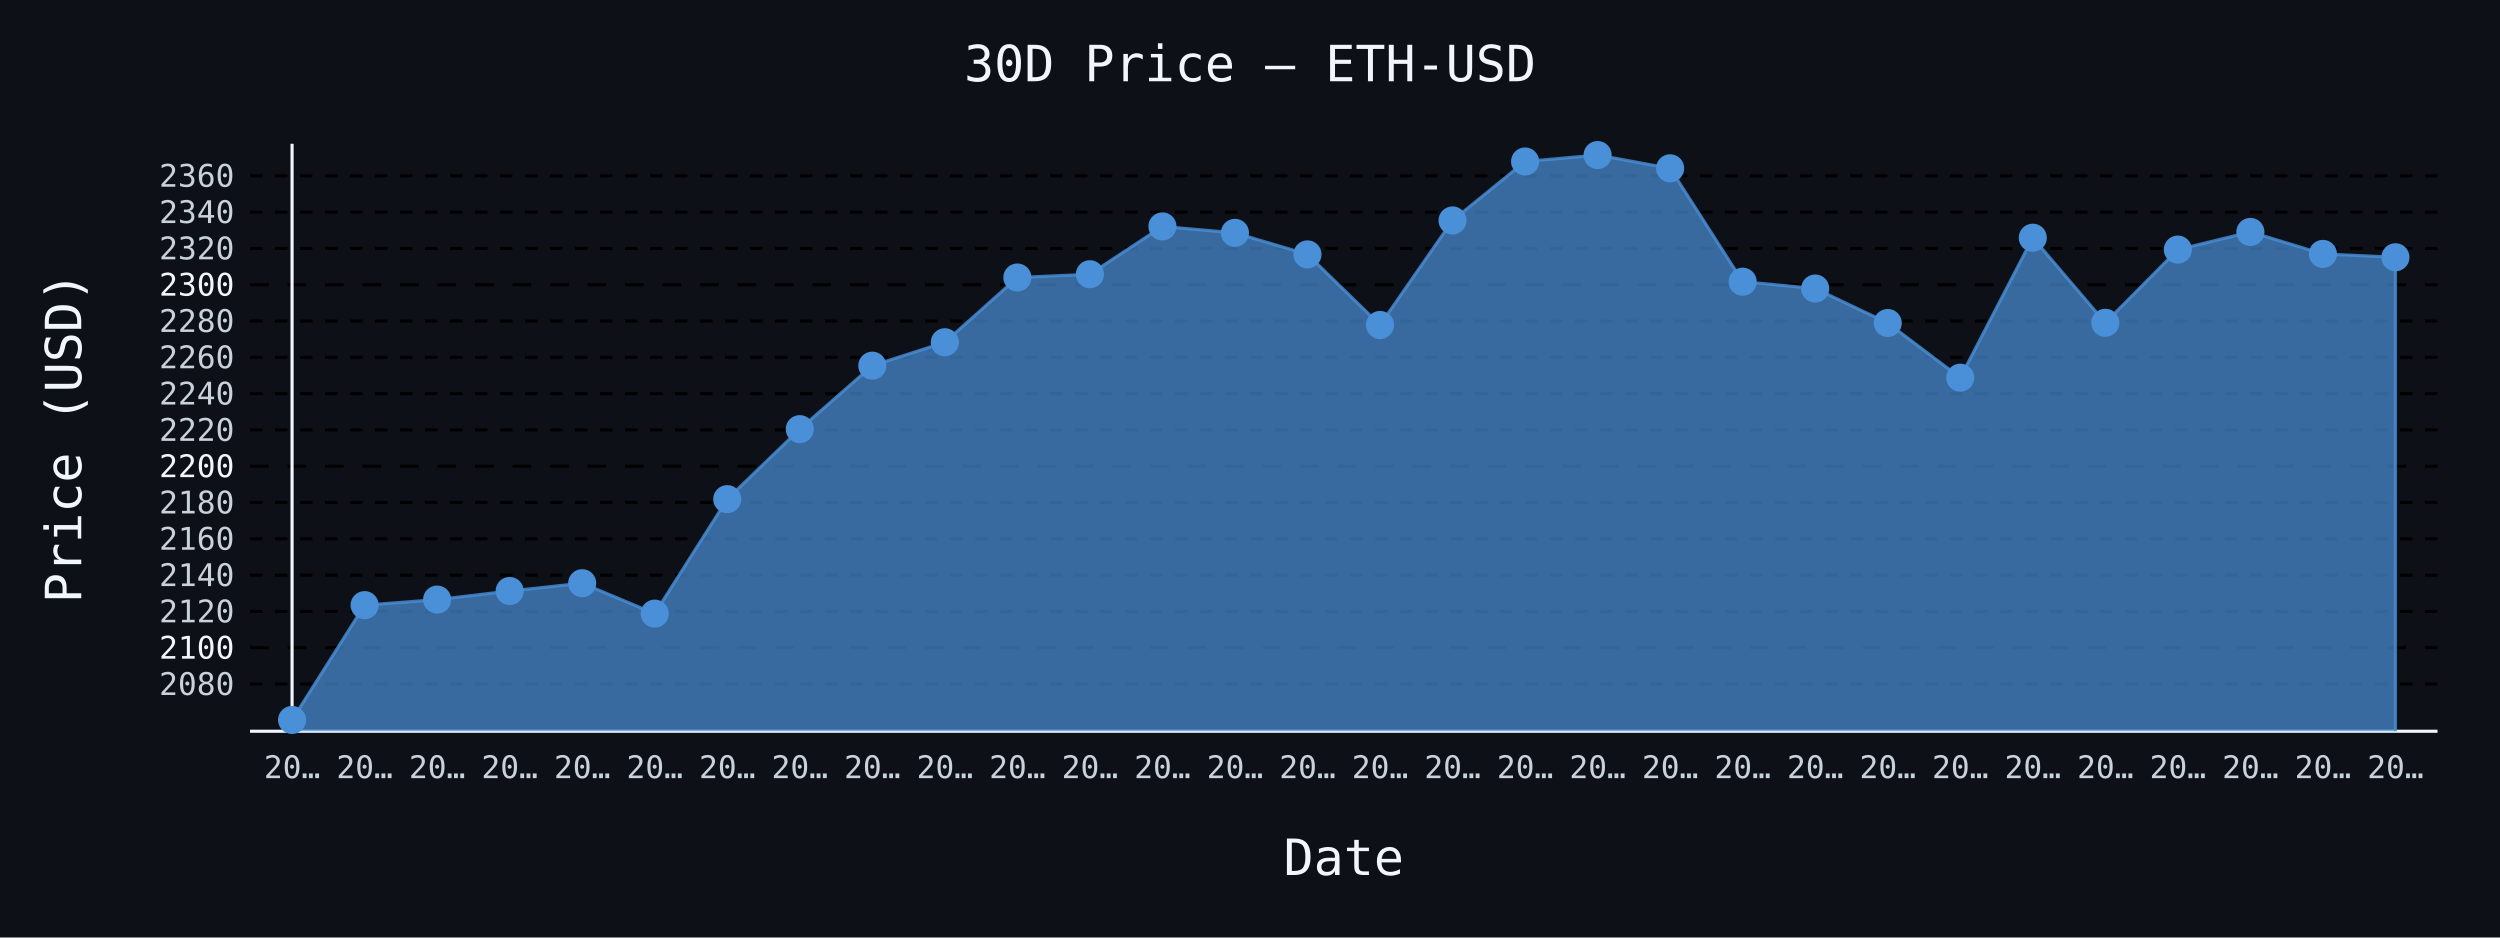
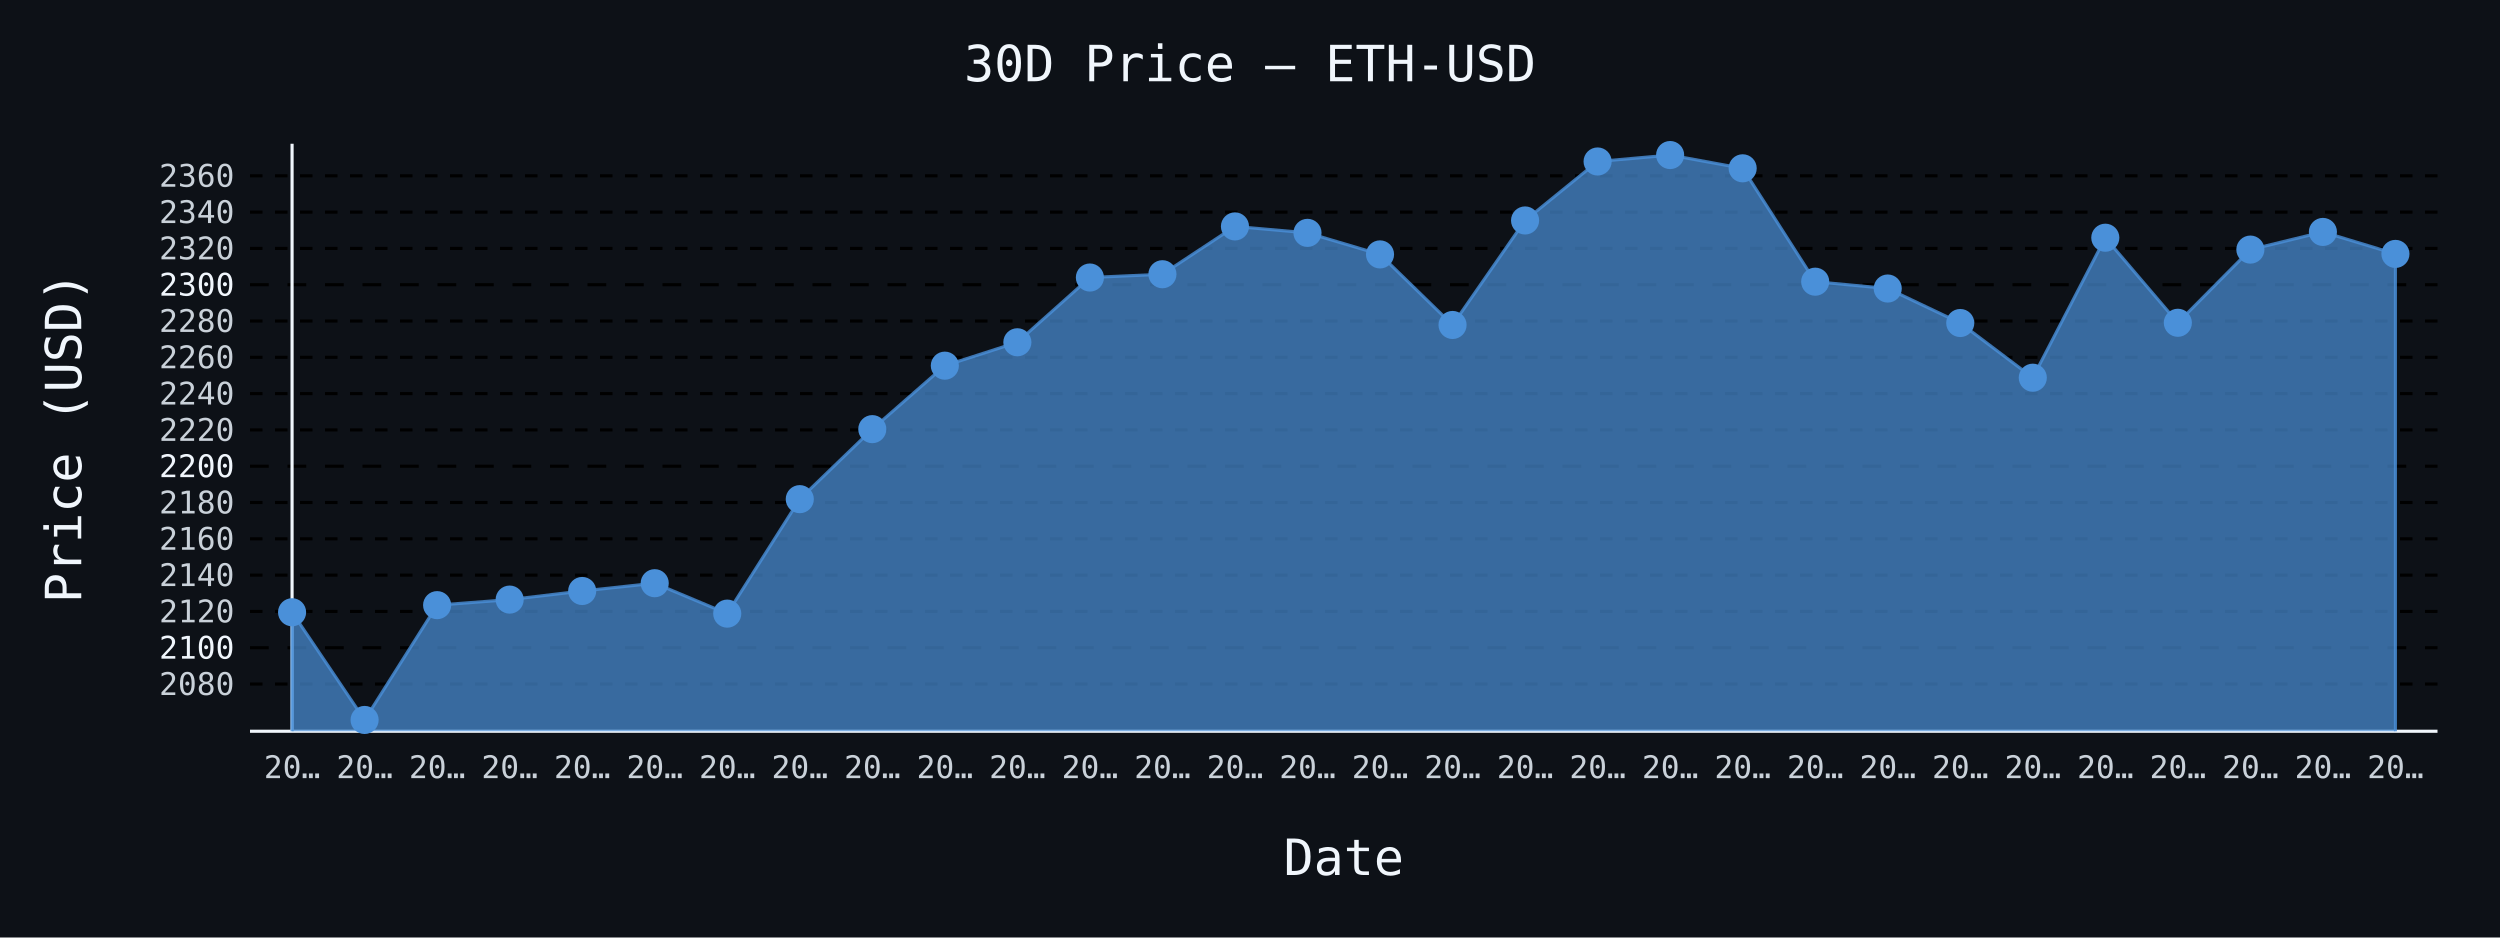
- <svg xmlns="http://www.w3.org/2000/svg" id="chart-f90a6b24-2630-49c4-92a7-e77f3440204d" class="pygal-chart" viewBox="0 0 800 300">
+ <svg xmlns="http://www.w3.org/2000/svg" id="chart-6fa13c8d-880c-4db2-b328-0528bd08fd35" class="pygal-chart" viewBox="0 0 800 300">
  <defs>
-     <style type="text/css">#chart-f90a6b24-2630-49c4-92a7-e77f3440204d{-webkit-user-select:none;-webkit-font-smoothing:antialiased;font-family:monospace}#chart-f90a6b24-2630-49c4-92a7-e77f3440204d .title{font-family:monospace;font-size:16px}#chart-f90a6b24-2630-49c4-92a7-e77f3440204d .legends .legend text{font-family:monospace;font-size:14px}#chart-f90a6b24-2630-49c4-92a7-e77f3440204d .axis text{font-family:monospace;font-size:10px}#chart-f90a6b24-2630-49c4-92a7-e77f3440204d .axis text.major{font-family:monospace;font-size:10px}#chart-f90a6b24-2630-49c4-92a7-e77f3440204d .text-overlay text.value{font-family:monospace;font-size:16px}#chart-f90a6b24-2630-49c4-92a7-e77f3440204d .text-overlay text.label{font-family:monospace;font-size:10px}#chart-f90a6b24-2630-49c4-92a7-e77f3440204d .tooltip{font-family:monospace;font-size:14px}#chart-f90a6b24-2630-49c4-92a7-e77f3440204d text.no_data{font-family:monospace;font-size:64px}
- #chart-f90a6b24-2630-49c4-92a7-e77f3440204d{background-color:#0d1117}#chart-f90a6b24-2630-49c4-92a7-e77f3440204d path,#chart-f90a6b24-2630-49c4-92a7-e77f3440204d line,#chart-f90a6b24-2630-49c4-92a7-e77f3440204d rect,#chart-f90a6b24-2630-49c4-92a7-e77f3440204d circle{-webkit-transition:150ms;-moz-transition:150ms;transition:150ms}#chart-f90a6b24-2630-49c4-92a7-e77f3440204d .graph &gt; .background{fill:#0d1117}#chart-f90a6b24-2630-49c4-92a7-e77f3440204d .plot &gt; .background{fill:#0d1117}#chart-f90a6b24-2630-49c4-92a7-e77f3440204d .graph{fill:#c9d1d9}#chart-f90a6b24-2630-49c4-92a7-e77f3440204d text.no_data{fill:#f0f6fc}#chart-f90a6b24-2630-49c4-92a7-e77f3440204d .title{fill:#f0f6fc}#chart-f90a6b24-2630-49c4-92a7-e77f3440204d .legends .legend text{fill:#c9d1d9}#chart-f90a6b24-2630-49c4-92a7-e77f3440204d .legends .legend:hover text{fill:#f0f6fc}#chart-f90a6b24-2630-49c4-92a7-e77f3440204d .axis .line{stroke:#f0f6fc}#chart-f90a6b24-2630-49c4-92a7-e77f3440204d .axis .guide.line{stroke:#8b949e}#chart-f90a6b24-2630-49c4-92a7-e77f3440204d .axis .major.line{stroke:#c9d1d9}#chart-f90a6b24-2630-49c4-92a7-e77f3440204d .axis text.major{fill:#f0f6fc}#chart-f90a6b24-2630-49c4-92a7-e77f3440204d .axis.y .guides:hover .guide.line,#chart-f90a6b24-2630-49c4-92a7-e77f3440204d .line-graph .axis.x .guides:hover .guide.line,#chart-f90a6b24-2630-49c4-92a7-e77f3440204d .stackedline-graph .axis.x .guides:hover .guide.line,#chart-f90a6b24-2630-49c4-92a7-e77f3440204d .xy-graph .axis.x .guides:hover .guide.line{stroke:#f0f6fc}#chart-f90a6b24-2630-49c4-92a7-e77f3440204d .axis .guides:hover text{fill:#f0f6fc}#chart-f90a6b24-2630-49c4-92a7-e77f3440204d .reactive{fill-opacity:.7;stroke-opacity:.8;stroke-width:1}#chart-f90a6b24-2630-49c4-92a7-e77f3440204d .ci{stroke:#c9d1d9}#chart-f90a6b24-2630-49c4-92a7-e77f3440204d .reactive.active,#chart-f90a6b24-2630-49c4-92a7-e77f3440204d .active .reactive{fill-opacity:.8;stroke-opacity:.9;stroke-width:4}#chart-f90a6b24-2630-49c4-92a7-e77f3440204d .ci .reactive.active{stroke-width:1.5}#chart-f90a6b24-2630-49c4-92a7-e77f3440204d .series text{fill:#f0f6fc}#chart-f90a6b24-2630-49c4-92a7-e77f3440204d .tooltip rect{fill:#0d1117;stroke:#f0f6fc;-webkit-transition:opacity 150ms;-moz-transition:opacity 150ms;transition:opacity 150ms}#chart-f90a6b24-2630-49c4-92a7-e77f3440204d .tooltip .label{fill:#c9d1d9}#chart-f90a6b24-2630-49c4-92a7-e77f3440204d .tooltip .label{fill:#c9d1d9}#chart-f90a6b24-2630-49c4-92a7-e77f3440204d .tooltip .legend{font-size:.8em;fill:#8b949e}#chart-f90a6b24-2630-49c4-92a7-e77f3440204d .tooltip .x_label{font-size:.6em;fill:#f0f6fc}#chart-f90a6b24-2630-49c4-92a7-e77f3440204d .tooltip .xlink{font-size:.5em;text-decoration:underline}#chart-f90a6b24-2630-49c4-92a7-e77f3440204d .tooltip .value{font-size:1.5em}#chart-f90a6b24-2630-49c4-92a7-e77f3440204d .bound{font-size:.5em}#chart-f90a6b24-2630-49c4-92a7-e77f3440204d .max-value{font-size:.75em;fill:#8b949e}#chart-f90a6b24-2630-49c4-92a7-e77f3440204d .map-element{fill:#0d1117;stroke:#8b949e !important}#chart-f90a6b24-2630-49c4-92a7-e77f3440204d .map-element .reactive{fill-opacity:inherit;stroke-opacity:inherit}#chart-f90a6b24-2630-49c4-92a7-e77f3440204d .color-0,#chart-f90a6b24-2630-49c4-92a7-e77f3440204d .color-0 a:visited{stroke:#4a90d9;fill:#4a90d9}#chart-f90a6b24-2630-49c4-92a7-e77f3440204d .text-overlay .color-0 text{fill:black}
- #chart-f90a6b24-2630-49c4-92a7-e77f3440204d text.no_data{text-anchor:middle}#chart-f90a6b24-2630-49c4-92a7-e77f3440204d .guide.line{fill:none}#chart-f90a6b24-2630-49c4-92a7-e77f3440204d .centered{text-anchor:middle}#chart-f90a6b24-2630-49c4-92a7-e77f3440204d .title{text-anchor:middle}#chart-f90a6b24-2630-49c4-92a7-e77f3440204d .legends .legend text{fill-opacity:1}#chart-f90a6b24-2630-49c4-92a7-e77f3440204d .axis.x text{text-anchor:middle}#chart-f90a6b24-2630-49c4-92a7-e77f3440204d .axis.x:not(.web) text[transform]{text-anchor:start}#chart-f90a6b24-2630-49c4-92a7-e77f3440204d .axis.x:not(.web) text[transform].backwards{text-anchor:end}#chart-f90a6b24-2630-49c4-92a7-e77f3440204d .axis.y text{text-anchor:end}#chart-f90a6b24-2630-49c4-92a7-e77f3440204d .axis.y text[transform].backwards{text-anchor:start}#chart-f90a6b24-2630-49c4-92a7-e77f3440204d .axis.y2 text{text-anchor:start}#chart-f90a6b24-2630-49c4-92a7-e77f3440204d .axis.y2 text[transform].backwards{text-anchor:end}#chart-f90a6b24-2630-49c4-92a7-e77f3440204d .axis .guide.line{stroke-dasharray:4,4;stroke:black}#chart-f90a6b24-2630-49c4-92a7-e77f3440204d .axis .major.guide.line{stroke-dasharray:6,6;stroke:black}#chart-f90a6b24-2630-49c4-92a7-e77f3440204d .horizontal .axis.y .guide.line,#chart-f90a6b24-2630-49c4-92a7-e77f3440204d .horizontal .axis.y2 .guide.line,#chart-f90a6b24-2630-49c4-92a7-e77f3440204d .vertical .axis.x .guide.line{opacity:0}#chart-f90a6b24-2630-49c4-92a7-e77f3440204d .horizontal .axis.always_show .guide.line,#chart-f90a6b24-2630-49c4-92a7-e77f3440204d .vertical .axis.always_show .guide.line{opacity:1 !important}#chart-f90a6b24-2630-49c4-92a7-e77f3440204d .axis.y .guides:hover .guide.line,#chart-f90a6b24-2630-49c4-92a7-e77f3440204d .axis.y2 .guides:hover .guide.line,#chart-f90a6b24-2630-49c4-92a7-e77f3440204d .axis.x .guides:hover .guide.line{opacity:1}#chart-f90a6b24-2630-49c4-92a7-e77f3440204d .axis .guides:hover text{opacity:1}#chart-f90a6b24-2630-49c4-92a7-e77f3440204d .nofill{fill:none}#chart-f90a6b24-2630-49c4-92a7-e77f3440204d .subtle-fill{fill-opacity:.2}#chart-f90a6b24-2630-49c4-92a7-e77f3440204d .dot{stroke-width:1px;fill-opacity:1;stroke-opacity:1}#chart-f90a6b24-2630-49c4-92a7-e77f3440204d .dot.active{stroke-width:5px}#chart-f90a6b24-2630-49c4-92a7-e77f3440204d .dot.negative{fill:transparent}#chart-f90a6b24-2630-49c4-92a7-e77f3440204d text,#chart-f90a6b24-2630-49c4-92a7-e77f3440204d tspan{stroke:none !important}#chart-f90a6b24-2630-49c4-92a7-e77f3440204d .series text.active{opacity:1}#chart-f90a6b24-2630-49c4-92a7-e77f3440204d .tooltip rect{fill-opacity:.95;stroke-width:.5}#chart-f90a6b24-2630-49c4-92a7-e77f3440204d .tooltip text{fill-opacity:1}#chart-f90a6b24-2630-49c4-92a7-e77f3440204d .showable{visibility:hidden}#chart-f90a6b24-2630-49c4-92a7-e77f3440204d .showable.shown{visibility:visible}#chart-f90a6b24-2630-49c4-92a7-e77f3440204d .gauge-background{fill:rgba(229,229,229,1);stroke:none}#chart-f90a6b24-2630-49c4-92a7-e77f3440204d .bg-lines{stroke:#0d1117;stroke-width:2px}</style>
+     <style type="text/css">#chart-6fa13c8d-880c-4db2-b328-0528bd08fd35{-webkit-user-select:none;-webkit-font-smoothing:antialiased;font-family:monospace}#chart-6fa13c8d-880c-4db2-b328-0528bd08fd35 .title{font-family:monospace;font-size:16px}#chart-6fa13c8d-880c-4db2-b328-0528bd08fd35 .legends .legend text{font-family:monospace;font-size:14px}#chart-6fa13c8d-880c-4db2-b328-0528bd08fd35 .axis text{font-family:monospace;font-size:10px}#chart-6fa13c8d-880c-4db2-b328-0528bd08fd35 .axis text.major{font-family:monospace;font-size:10px}#chart-6fa13c8d-880c-4db2-b328-0528bd08fd35 .text-overlay text.value{font-family:monospace;font-size:16px}#chart-6fa13c8d-880c-4db2-b328-0528bd08fd35 .text-overlay text.label{font-family:monospace;font-size:10px}#chart-6fa13c8d-880c-4db2-b328-0528bd08fd35 .tooltip{font-family:monospace;font-size:14px}#chart-6fa13c8d-880c-4db2-b328-0528bd08fd35 text.no_data{font-family:monospace;font-size:64px}
+ #chart-6fa13c8d-880c-4db2-b328-0528bd08fd35{background-color:#0d1117}#chart-6fa13c8d-880c-4db2-b328-0528bd08fd35 path,#chart-6fa13c8d-880c-4db2-b328-0528bd08fd35 line,#chart-6fa13c8d-880c-4db2-b328-0528bd08fd35 rect,#chart-6fa13c8d-880c-4db2-b328-0528bd08fd35 circle{-webkit-transition:150ms;-moz-transition:150ms;transition:150ms}#chart-6fa13c8d-880c-4db2-b328-0528bd08fd35 .graph &gt; .background{fill:#0d1117}#chart-6fa13c8d-880c-4db2-b328-0528bd08fd35 .plot &gt; .background{fill:#0d1117}#chart-6fa13c8d-880c-4db2-b328-0528bd08fd35 .graph{fill:#c9d1d9}#chart-6fa13c8d-880c-4db2-b328-0528bd08fd35 text.no_data{fill:#f0f6fc}#chart-6fa13c8d-880c-4db2-b328-0528bd08fd35 .title{fill:#f0f6fc}#chart-6fa13c8d-880c-4db2-b328-0528bd08fd35 .legends .legend text{fill:#c9d1d9}#chart-6fa13c8d-880c-4db2-b328-0528bd08fd35 .legends .legend:hover text{fill:#f0f6fc}#chart-6fa13c8d-880c-4db2-b328-0528bd08fd35 .axis .line{stroke:#f0f6fc}#chart-6fa13c8d-880c-4db2-b328-0528bd08fd35 .axis .guide.line{stroke:#8b949e}#chart-6fa13c8d-880c-4db2-b328-0528bd08fd35 .axis .major.line{stroke:#c9d1d9}#chart-6fa13c8d-880c-4db2-b328-0528bd08fd35 .axis text.major{fill:#f0f6fc}#chart-6fa13c8d-880c-4db2-b328-0528bd08fd35 .axis.y .guides:hover .guide.line,#chart-6fa13c8d-880c-4db2-b328-0528bd08fd35 .line-graph .axis.x .guides:hover .guide.line,#chart-6fa13c8d-880c-4db2-b328-0528bd08fd35 .stackedline-graph .axis.x .guides:hover .guide.line,#chart-6fa13c8d-880c-4db2-b328-0528bd08fd35 .xy-graph .axis.x .guides:hover .guide.line{stroke:#f0f6fc}#chart-6fa13c8d-880c-4db2-b328-0528bd08fd35 .axis .guides:hover text{fill:#f0f6fc}#chart-6fa13c8d-880c-4db2-b328-0528bd08fd35 .reactive{fill-opacity:.7;stroke-opacity:.8;stroke-width:1}#chart-6fa13c8d-880c-4db2-b328-0528bd08fd35 .ci{stroke:#c9d1d9}#chart-6fa13c8d-880c-4db2-b328-0528bd08fd35 .reactive.active,#chart-6fa13c8d-880c-4db2-b328-0528bd08fd35 .active .reactive{fill-opacity:.8;stroke-opacity:.9;stroke-width:4}#chart-6fa13c8d-880c-4db2-b328-0528bd08fd35 .ci .reactive.active{stroke-width:1.5}#chart-6fa13c8d-880c-4db2-b328-0528bd08fd35 .series text{fill:#f0f6fc}#chart-6fa13c8d-880c-4db2-b328-0528bd08fd35 .tooltip rect{fill:#0d1117;stroke:#f0f6fc;-webkit-transition:opacity 150ms;-moz-transition:opacity 150ms;transition:opacity 150ms}#chart-6fa13c8d-880c-4db2-b328-0528bd08fd35 .tooltip .label{fill:#c9d1d9}#chart-6fa13c8d-880c-4db2-b328-0528bd08fd35 .tooltip .label{fill:#c9d1d9}#chart-6fa13c8d-880c-4db2-b328-0528bd08fd35 .tooltip .legend{font-size:.8em;fill:#8b949e}#chart-6fa13c8d-880c-4db2-b328-0528bd08fd35 .tooltip .x_label{font-size:.6em;fill:#f0f6fc}#chart-6fa13c8d-880c-4db2-b328-0528bd08fd35 .tooltip .xlink{font-size:.5em;text-decoration:underline}#chart-6fa13c8d-880c-4db2-b328-0528bd08fd35 .tooltip .value{font-size:1.5em}#chart-6fa13c8d-880c-4db2-b328-0528bd08fd35 .bound{font-size:.5em}#chart-6fa13c8d-880c-4db2-b328-0528bd08fd35 .max-value{font-size:.75em;fill:#8b949e}#chart-6fa13c8d-880c-4db2-b328-0528bd08fd35 .map-element{fill:#0d1117;stroke:#8b949e !important}#chart-6fa13c8d-880c-4db2-b328-0528bd08fd35 .map-element .reactive{fill-opacity:inherit;stroke-opacity:inherit}#chart-6fa13c8d-880c-4db2-b328-0528bd08fd35 .color-0,#chart-6fa13c8d-880c-4db2-b328-0528bd08fd35 .color-0 a:visited{stroke:#4a90d9;fill:#4a90d9}#chart-6fa13c8d-880c-4db2-b328-0528bd08fd35 .text-overlay .color-0 text{fill:black}
+ #chart-6fa13c8d-880c-4db2-b328-0528bd08fd35 text.no_data{text-anchor:middle}#chart-6fa13c8d-880c-4db2-b328-0528bd08fd35 .guide.line{fill:none}#chart-6fa13c8d-880c-4db2-b328-0528bd08fd35 .centered{text-anchor:middle}#chart-6fa13c8d-880c-4db2-b328-0528bd08fd35 .title{text-anchor:middle}#chart-6fa13c8d-880c-4db2-b328-0528bd08fd35 .legends .legend text{fill-opacity:1}#chart-6fa13c8d-880c-4db2-b328-0528bd08fd35 .axis.x text{text-anchor:middle}#chart-6fa13c8d-880c-4db2-b328-0528bd08fd35 .axis.x:not(.web) text[transform]{text-anchor:start}#chart-6fa13c8d-880c-4db2-b328-0528bd08fd35 .axis.x:not(.web) text[transform].backwards{text-anchor:end}#chart-6fa13c8d-880c-4db2-b328-0528bd08fd35 .axis.y text{text-anchor:end}#chart-6fa13c8d-880c-4db2-b328-0528bd08fd35 .axis.y text[transform].backwards{text-anchor:start}#chart-6fa13c8d-880c-4db2-b328-0528bd08fd35 .axis.y2 text{text-anchor:start}#chart-6fa13c8d-880c-4db2-b328-0528bd08fd35 .axis.y2 text[transform].backwards{text-anchor:end}#chart-6fa13c8d-880c-4db2-b328-0528bd08fd35 .axis .guide.line{stroke-dasharray:4,4;stroke:black}#chart-6fa13c8d-880c-4db2-b328-0528bd08fd35 .axis .major.guide.line{stroke-dasharray:6,6;stroke:black}#chart-6fa13c8d-880c-4db2-b328-0528bd08fd35 .horizontal .axis.y .guide.line,#chart-6fa13c8d-880c-4db2-b328-0528bd08fd35 .horizontal .axis.y2 .guide.line,#chart-6fa13c8d-880c-4db2-b328-0528bd08fd35 .vertical .axis.x .guide.line{opacity:0}#chart-6fa13c8d-880c-4db2-b328-0528bd08fd35 .horizontal .axis.always_show .guide.line,#chart-6fa13c8d-880c-4db2-b328-0528bd08fd35 .vertical .axis.always_show .guide.line{opacity:1 !important}#chart-6fa13c8d-880c-4db2-b328-0528bd08fd35 .axis.y .guides:hover .guide.line,#chart-6fa13c8d-880c-4db2-b328-0528bd08fd35 .axis.y2 .guides:hover .guide.line,#chart-6fa13c8d-880c-4db2-b328-0528bd08fd35 .axis.x .guides:hover .guide.line{opacity:1}#chart-6fa13c8d-880c-4db2-b328-0528bd08fd35 .axis .guides:hover text{opacity:1}#chart-6fa13c8d-880c-4db2-b328-0528bd08fd35 .nofill{fill:none}#chart-6fa13c8d-880c-4db2-b328-0528bd08fd35 .subtle-fill{fill-opacity:.2}#chart-6fa13c8d-880c-4db2-b328-0528bd08fd35 .dot{stroke-width:1px;fill-opacity:1;stroke-opacity:1}#chart-6fa13c8d-880c-4db2-b328-0528bd08fd35 .dot.active{stroke-width:5px}#chart-6fa13c8d-880c-4db2-b328-0528bd08fd35 .dot.negative{fill:transparent}#chart-6fa13c8d-880c-4db2-b328-0528bd08fd35 text,#chart-6fa13c8d-880c-4db2-b328-0528bd08fd35 tspan{stroke:none !important}#chart-6fa13c8d-880c-4db2-b328-0528bd08fd35 .series text.active{opacity:1}#chart-6fa13c8d-880c-4db2-b328-0528bd08fd35 .tooltip rect{fill-opacity:.95;stroke-width:.5}#chart-6fa13c8d-880c-4db2-b328-0528bd08fd35 .tooltip text{fill-opacity:1}#chart-6fa13c8d-880c-4db2-b328-0528bd08fd35 .showable{visibility:hidden}#chart-6fa13c8d-880c-4db2-b328-0528bd08fd35 .showable.shown{visibility:visible}#chart-6fa13c8d-880c-4db2-b328-0528bd08fd35 .gauge-background{fill:rgba(229,229,229,1);stroke:none}#chart-6fa13c8d-880c-4db2-b328-0528bd08fd35 .bg-lines{stroke:#0d1117;stroke-width:2px}</style>
  </defs>
  <g class="graph line-graph vertical">
    <rect x="0" y="0" width="800" height="300" class="background" />
    <g transform="translate(80, 46)" class="plot">
      <rect x="0" y="0" width="700.0" height="188" class="background" />
      <g class="axis y always_show">
        <path d="M0 188 h700" class="line" />
        <g class="guides">
          <path d="M0 172.89 h700" class="guide line" />
          <text x="-5" y="176.39" class="">2080</text>
        </g>
        <g class="guides">
          <path d="M0 161.274 h700" class="major guide line" />
          <text x="-5" y="164.774" class="major">2100</text>
        </g>
        <g class="guides">
          <path d="M0 149.657 h700" class="guide line" />
          <text x="-5" y="153.157" class="">2120</text>
        </g>
        <g class="guides">
          <path d="M0 138.041 h700" class="guide line" />
          <text x="-5" y="141.541" class="">2140</text>
        </g>
        <g class="guides">
          <path d="M0 126.424 h700" class="guide line" />
          <text x="-5" y="129.924" class="">2160</text>
        </g>
        <g class="guides">
          <path d="M0 114.808 h700" class="guide line" />
          <text x="-5" y="118.308" class="">2180</text>
        </g>
        <g class="guides">
          <path d="M0 103.192 h700" class="major guide line" />
          <text x="-5" y="106.692" class="major">2200</text>
        </g>
        <g class="guides">
          <path d="M0 91.575 h700" class="guide line" />
          <text x="-5" y="95.075" class="">2220</text>
        </g>
        <g class="guides">
          <path d="M0 79.959 h700" class="guide line" />
          <text x="-5" y="83.459" class="">2240</text>
        </g>
        <g class="guides">
          <path d="M0 68.342 h700" class="guide line" />
          <text x="-5" y="71.842" class="">2260</text>
        </g>
        <g class="guides">
          <path d="M0 56.726 h700" class="guide line" />
          <text x="-5" y="60.226" class="">2280</text>
        </g>
        <g class="guides">
          <path d="M0 45.109 h700" class="major guide line" />
          <text x="-5" y="48.609" class="major">2300</text>
        </g>
        <g class="guides">
          <path d="M0 33.493 h700" class="guide line" />
          <text x="-5" y="36.993" class="">2320</text>
        </g>
        <g class="guides">
          <path d="M0 21.876 h700" class="guide line" />
          <text x="-5" y="25.376" class="">2340</text>
        </g>
        <g class="guides">
          <path d="M0 10.26 h700" class="guide line" />
          <text x="-5" y="13.76" class="">2360</text>
        </g>
      </g>
      <g class="axis x">
        <g class="guides">
          <path d="M13.462 0 v188" class="line" />
          <text x="13.462" y="203.0" class="">20…</text>
        </g>
        <g class="guides">
          <path d="M36.671 0 v188" class="guide line" />
          <text x="36.671" y="203.0" class="">20…</text>
        </g>
        <g class="guides">
          <path d="M59.881 0 v188" class="guide line" />
          <text x="59.881" y="203.0" class="">20…</text>
        </g>
        <g class="guides">
          <path d="M83.09 0 v188" class="guide line" />
          <text x="83.09" y="203.0" class="">20…</text>
        </g>
        <g class="guides">
          <path d="M106.3 0 v188" class="guide line" />
          <text x="106.3" y="203.0" class="">20…</text>
        </g>
        <g class="guides">
          <path d="M129.509 0 v188" class="guide line" />
          <text x="129.509" y="203.0" class="">20…</text>
        </g>
        <g class="guides">
          <path d="M152.719 0 v188" class="guide line" />
          <text x="152.719" y="203.0" class="">20…</text>
        </g>
        <g class="guides">
          <path d="M175.928 0 v188" class="guide line" />
          <text x="175.928" y="203.0" class="">20…</text>
        </g>
        <g class="guides">
          <path d="M199.138 0 v188" class="guide line" />
          <text x="199.138" y="203.0" class="">20…</text>
        </g>
        <g class="guides">
          <path d="M222.347 0 v188" class="guide line" />
          <text x="222.347" y="203.0" class="">20…</text>
        </g>
        <g class="guides">
          <path d="M245.557 0 v188" class="guide line" />
          <text x="245.557" y="203.0" class="">20…</text>
        </g>
        <g class="guides">
          <path d="M268.767 0 v188" class="guide line" />
          <text x="268.767" y="203.0" class="">20…</text>
        </g>
        <g class="guides">
          <path d="M291.976 0 v188" class="guide line" />
          <text x="291.976" y="203.0" class="">20…</text>
        </g>
        <g class="guides">
          <path d="M315.186 0 v188" class="guide line" />
          <text x="315.186" y="203.0" class="">20…</text>
        </g>
        <g class="guides">
          <path d="M338.395 0 v188" class="guide line" />
          <text x="338.395" y="203.0" class="">20…</text>
        </g>
        <g class="guides">
          <path d="M361.605 0 v188" class="guide line" />
          <text x="361.605" y="203.0" class="">20…</text>
        </g>
        <g class="guides">
          <path d="M384.814 0 v188" class="guide line" />
          <text x="384.814" y="203.0" class="">20…</text>
        </g>
        <g class="guides">
          <path d="M408.024 0 v188" class="guide line" />
          <text x="408.024" y="203.0" class="">20…</text>
        </g>
        <g class="guides">
          <path d="M431.233 0 v188" class="guide line" />
          <text x="431.233" y="203.0" class="">20…</text>
        </g>
        <g class="guides">
          <path d="M454.443 0 v188" class="guide line" />
          <text x="454.443" y="203.0" class="">20…</text>
        </g>
        <g class="guides">
          <path d="M477.653 0 v188" class="guide line" />
          <text x="477.653" y="203.0" class="">20…</text>
        </g>
        <g class="guides">
          <path d="M500.862 0 v188" class="guide line" />
          <text x="500.862" y="203.0" class="">20…</text>
        </g>
        <g class="guides">
          <path d="M524.072 0 v188" class="guide line" />
          <text x="524.072" y="203.0" class="">20…</text>
        </g>
        <g class="guides">
          <path d="M547.281 0 v188" class="guide line" />
          <text x="547.281" y="203.0" class="">20…</text>
        </g>
        <g class="guides">
          <path d="M570.491 0 v188" class="guide line" />
          <text x="570.491" y="203.0" class="">20…</text>
        </g>
        <g class="guides">
          <path d="M593.7 0 v188" class="guide line" />
          <text x="593.7" y="203.0" class="">20…</text>
        </g>
        <g class="guides">
          <path d="M616.91 0 v188" class="guide line" />
          <text x="616.91" y="203.0" class="">20…</text>
        </g>
        <g class="guides">
          <path d="M640.119 0 v188" class="guide line" />
          <text x="640.119" y="203.0" class="">20…</text>
        </g>
        <g class="guides">
          <path d="M663.329 0 v188" class="guide line" />
          <text x="663.329" y="203.0" class="">20…</text>
        </g>
        <g class="guides">
          <path d="M686.538 0 v188" class="guide line" />
          <text x="686.538" y="203.0" class="">20…</text>
        </g>
      </g>
      <g class="series serie-0 color-0">
-         <path d="M13.462 188 L13.462 184.385 36.671 147.648 59.881 145.87 83.09 143.117 106.3 140.625 129.509 150.36 152.719 113.728 175.928 91.325 199.138 71.014 222.347 63.527 245.557 42.809 268.767 41.752 291.976 26.453 315.186 28.515 338.395 35.41 361.605 57.992 384.814 24.548 408.024 5.677 431.233 3.615 454.443 7.861 477.653 44.139 500.862 46.329 524.072 57.365 547.281 74.865 570.491 30.072 593.7 57.289 616.91 33.87 640.119 28.219 663.329 35.253 686.538 36.321 686.538 188" class="line reactive" />
+         <path d="M13.462 188 L13.462 149.924 36.671 184.385 59.881 147.648 83.09 145.87 106.3 143.117 129.509 140.625 152.719 150.36 175.928 113.728 199.138 91.325 222.347 71.014 245.557 63.527 268.767 42.809 291.976 41.752 315.186 26.453 338.395 28.515 361.605 35.41 384.814 57.992 408.024 24.548 431.233 5.677 454.443 3.615 477.653 7.861 500.862 44.139 524.072 46.329 547.281 57.365 570.491 74.865 593.7 30.072 616.91 57.289 640.119 33.87 663.329 28.219 686.538 35.253 686.538 188" class="line reactive" />
      </g>
    </g>
    <g class="titles">
      <text x="400.0" y="26" class="title plot_title">30D Price — ETH-USD</text>
      <text x="430.0" y="280" class="title">Date</text>
      <text x="0" y="166.0" class="title" transform="rotate(-90 0 140)">Price (USD)</text>
    </g>
    <g transform="translate(80, 46)" class="plot overlay">
      <g class="series serie-0 color-0">
        <g class="dots">
-           <circle cx="13.462" cy="184.385" r="4" class="dot reactive tooltip-trigger" />
-         </g>
-         <g class="dots">
-           <circle cx="36.671" cy="147.648" r="4" class="dot reactive tooltip-trigger" />
-         </g>
-         <g class="dots">
-           <circle cx="59.881" cy="145.87" r="4" class="dot reactive tooltip-trigger" />
-         </g>
-         <g class="dots">
-           <circle cx="83.09" cy="143.117" r="4" class="dot reactive tooltip-trigger" />
-         </g>
-         <g class="dots">
-           <circle cx="106.3" cy="140.625" r="4" class="dot reactive tooltip-trigger" />
-         </g>
-         <g class="dots">
-           <circle cx="129.509" cy="150.36" r="4" class="dot reactive tooltip-trigger" />
-         </g>
-         <g class="dots">
-           <circle cx="152.719" cy="113.728" r="4" class="dot reactive tooltip-trigger" />
-         </g>
-         <g class="dots">
-           <circle cx="175.928" cy="91.325" r="4" class="dot reactive tooltip-trigger" />
-         </g>
-         <g class="dots">
-           <circle cx="199.138" cy="71.014" r="4" class="dot reactive tooltip-trigger" />
-         </g>
-         <g class="dots">
-           <circle cx="222.347" cy="63.527" r="4" class="dot reactive tooltip-trigger" />
-         </g>
-         <g class="dots">
-           <circle cx="245.557" cy="42.809" r="4" class="dot reactive tooltip-trigger" />
-         </g>
-         <g class="dots">
-           <circle cx="268.767" cy="41.752" r="4" class="dot reactive tooltip-trigger" />
-         </g>
-         <g class="dots">
-           <circle cx="291.976" cy="26.453" r="4" class="dot reactive tooltip-trigger" />
-         </g>
-         <g class="dots">
-           <circle cx="315.186" cy="28.515" r="4" class="dot reactive tooltip-trigger" />
-         </g>
-         <g class="dots">
-           <circle cx="338.395" cy="35.41" r="4" class="dot reactive tooltip-trigger" />
-         </g>
-         <g class="dots">
-           <circle cx="361.605" cy="57.992" r="4" class="dot reactive tooltip-trigger" />
-         </g>
-         <g class="dots">
-           <circle cx="384.814" cy="24.548" r="4" class="dot reactive tooltip-trigger" />
-         </g>
-         <g class="dots">
-           <circle cx="408.024" cy="5.677" r="4" class="dot reactive tooltip-trigger" />
-         </g>
-         <g class="dots">
-           <circle cx="431.233" cy="3.615" r="4" class="dot reactive tooltip-trigger" />
-         </g>
-         <g class="dots">
-           <circle cx="454.443" cy="7.861" r="4" class="dot reactive tooltip-trigger" />
-         </g>
-         <g class="dots">
-           <circle cx="477.653" cy="44.139" r="4" class="dot reactive tooltip-trigger" />
-         </g>
-         <g class="dots">
-           <circle cx="500.862" cy="46.329" r="4" class="dot reactive tooltip-trigger" />
-         </g>
-         <g class="dots">
-           <circle cx="524.072" cy="57.365" r="4" class="dot reactive tooltip-trigger" />
-         </g>
-         <g class="dots">
-           <circle cx="547.281" cy="74.865" r="4" class="dot reactive tooltip-trigger" />
-         </g>
-         <g class="dots">
-           <circle cx="570.491" cy="30.072" r="4" class="dot reactive tooltip-trigger" />
-         </g>
-         <g class="dots">
-           <circle cx="593.7" cy="57.289" r="4" class="dot reactive tooltip-trigger" />
-         </g>
-         <g class="dots">
-           <circle cx="616.91" cy="33.87" r="4" class="dot reactive tooltip-trigger" />
-         </g>
-         <g class="dots">
-           <circle cx="640.119" cy="28.219" r="4" class="dot reactive tooltip-trigger" />
-         </g>
-         <g class="dots">
-           <circle cx="663.329" cy="35.253" r="4" class="dot reactive tooltip-trigger" />
-         </g>
-         <g class="dots">
-           <circle cx="686.538" cy="36.321" r="4" class="dot reactive tooltip-trigger" />
+           <circle cx="13.462" cy="149.924" r="4" class="dot reactive tooltip-trigger" />
+         </g>
+         <g class="dots">
+           <circle cx="36.671" cy="184.385" r="4" class="dot reactive tooltip-trigger" />
+         </g>
+         <g class="dots">
+           <circle cx="59.881" cy="147.648" r="4" class="dot reactive tooltip-trigger" />
+         </g>
+         <g class="dots">
+           <circle cx="83.09" cy="145.87" r="4" class="dot reactive tooltip-trigger" />
+         </g>
+         <g class="dots">
+           <circle cx="106.3" cy="143.117" r="4" class="dot reactive tooltip-trigger" />
+         </g>
+         <g class="dots">
+           <circle cx="129.509" cy="140.625" r="4" class="dot reactive tooltip-trigger" />
+         </g>
+         <g class="dots">
+           <circle cx="152.719" cy="150.36" r="4" class="dot reactive tooltip-trigger" />
+         </g>
+         <g class="dots">
+           <circle cx="175.928" cy="113.728" r="4" class="dot reactive tooltip-trigger" />
+         </g>
+         <g class="dots">
+           <circle cx="199.138" cy="91.325" r="4" class="dot reactive tooltip-trigger" />
+         </g>
+         <g class="dots">
+           <circle cx="222.347" cy="71.014" r="4" class="dot reactive tooltip-trigger" />
+         </g>
+         <g class="dots">
+           <circle cx="245.557" cy="63.527" r="4" class="dot reactive tooltip-trigger" />
+         </g>
+         <g class="dots">
+           <circle cx="268.767" cy="42.809" r="4" class="dot reactive tooltip-trigger" />
+         </g>
+         <g class="dots">
+           <circle cx="291.976" cy="41.752" r="4" class="dot reactive tooltip-trigger" />
+         </g>
+         <g class="dots">
+           <circle cx="315.186" cy="26.453" r="4" class="dot reactive tooltip-trigger" />
+         </g>
+         <g class="dots">
+           <circle cx="338.395" cy="28.515" r="4" class="dot reactive tooltip-trigger" />
+         </g>
+         <g class="dots">
+           <circle cx="361.605" cy="35.41" r="4" class="dot reactive tooltip-trigger" />
+         </g>
+         <g class="dots">
+           <circle cx="384.814" cy="57.992" r="4" class="dot reactive tooltip-trigger" />
+         </g>
+         <g class="dots">
+           <circle cx="408.024" cy="24.548" r="4" class="dot reactive tooltip-trigger" />
+         </g>
+         <g class="dots">
+           <circle cx="431.233" cy="5.677" r="4" class="dot reactive tooltip-trigger" />
+         </g>
+         <g class="dots">
+           <circle cx="454.443" cy="3.615" r="4" class="dot reactive tooltip-trigger" />
+         </g>
+         <g class="dots">
+           <circle cx="477.653" cy="7.861" r="4" class="dot reactive tooltip-trigger" />
+         </g>
+         <g class="dots">
+           <circle cx="500.862" cy="44.139" r="4" class="dot reactive tooltip-trigger" />
+         </g>
+         <g class="dots">
+           <circle cx="524.072" cy="46.329" r="4" class="dot reactive tooltip-trigger" />
+         </g>
+         <g class="dots">
+           <circle cx="547.281" cy="57.365" r="4" class="dot reactive tooltip-trigger" />
+         </g>
+         <g class="dots">
+           <circle cx="570.491" cy="74.865" r="4" class="dot reactive tooltip-trigger" />
+         </g>
+         <g class="dots">
+           <circle cx="593.7" cy="30.072" r="4" class="dot reactive tooltip-trigger" />
+         </g>
+         <g class="dots">
+           <circle cx="616.91" cy="57.289" r="4" class="dot reactive tooltip-trigger" />
+         </g>
+         <g class="dots">
+           <circle cx="640.119" cy="33.87" r="4" class="dot reactive tooltip-trigger" />
+         </g>
+         <g class="dots">
+           <circle cx="663.329" cy="28.219" r="4" class="dot reactive tooltip-trigger" />
+         </g>
+         <g class="dots">
+           <circle cx="686.538" cy="35.253" r="4" class="dot reactive tooltip-trigger" />
        </g>
      </g>
    </g>
    <g transform="translate(80, 46)" class="plot text-overlay">
      <g class="series serie-0 color-0" />
    </g>
    <g transform="translate(80, 46)" class="plot tooltip-overlay">
      <g transform="translate(0 0)" style="opacity: 0" class="tooltip">
        <rect rx="0" ry="0" width="0" height="0" class="tooltip-box" />
        <g class="text" />
      </g>
    </g>
  </g>
</svg>
